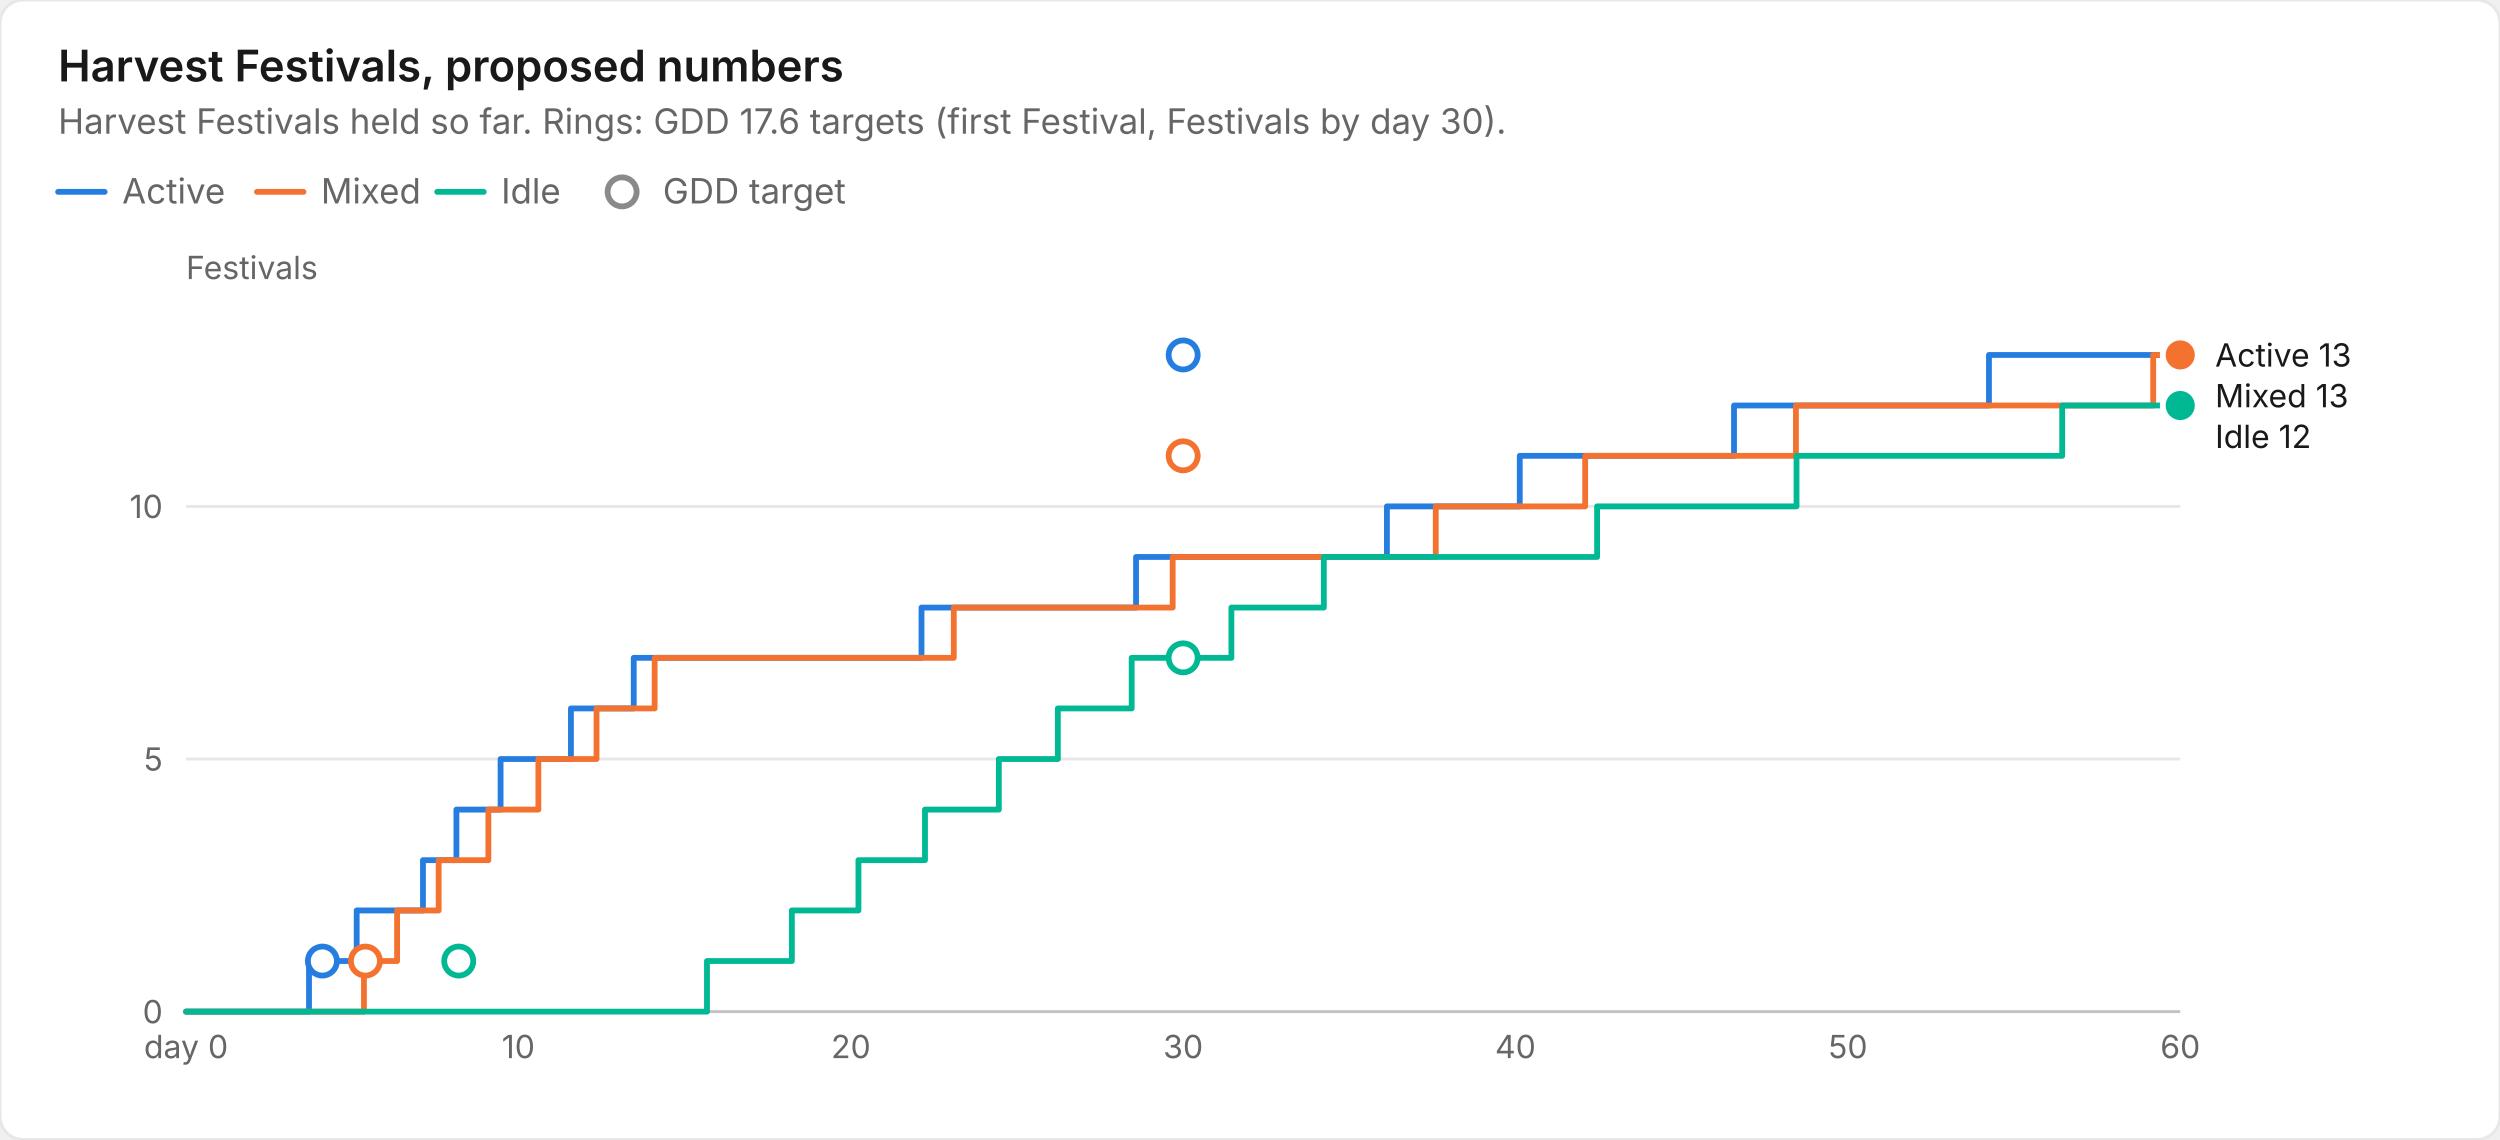
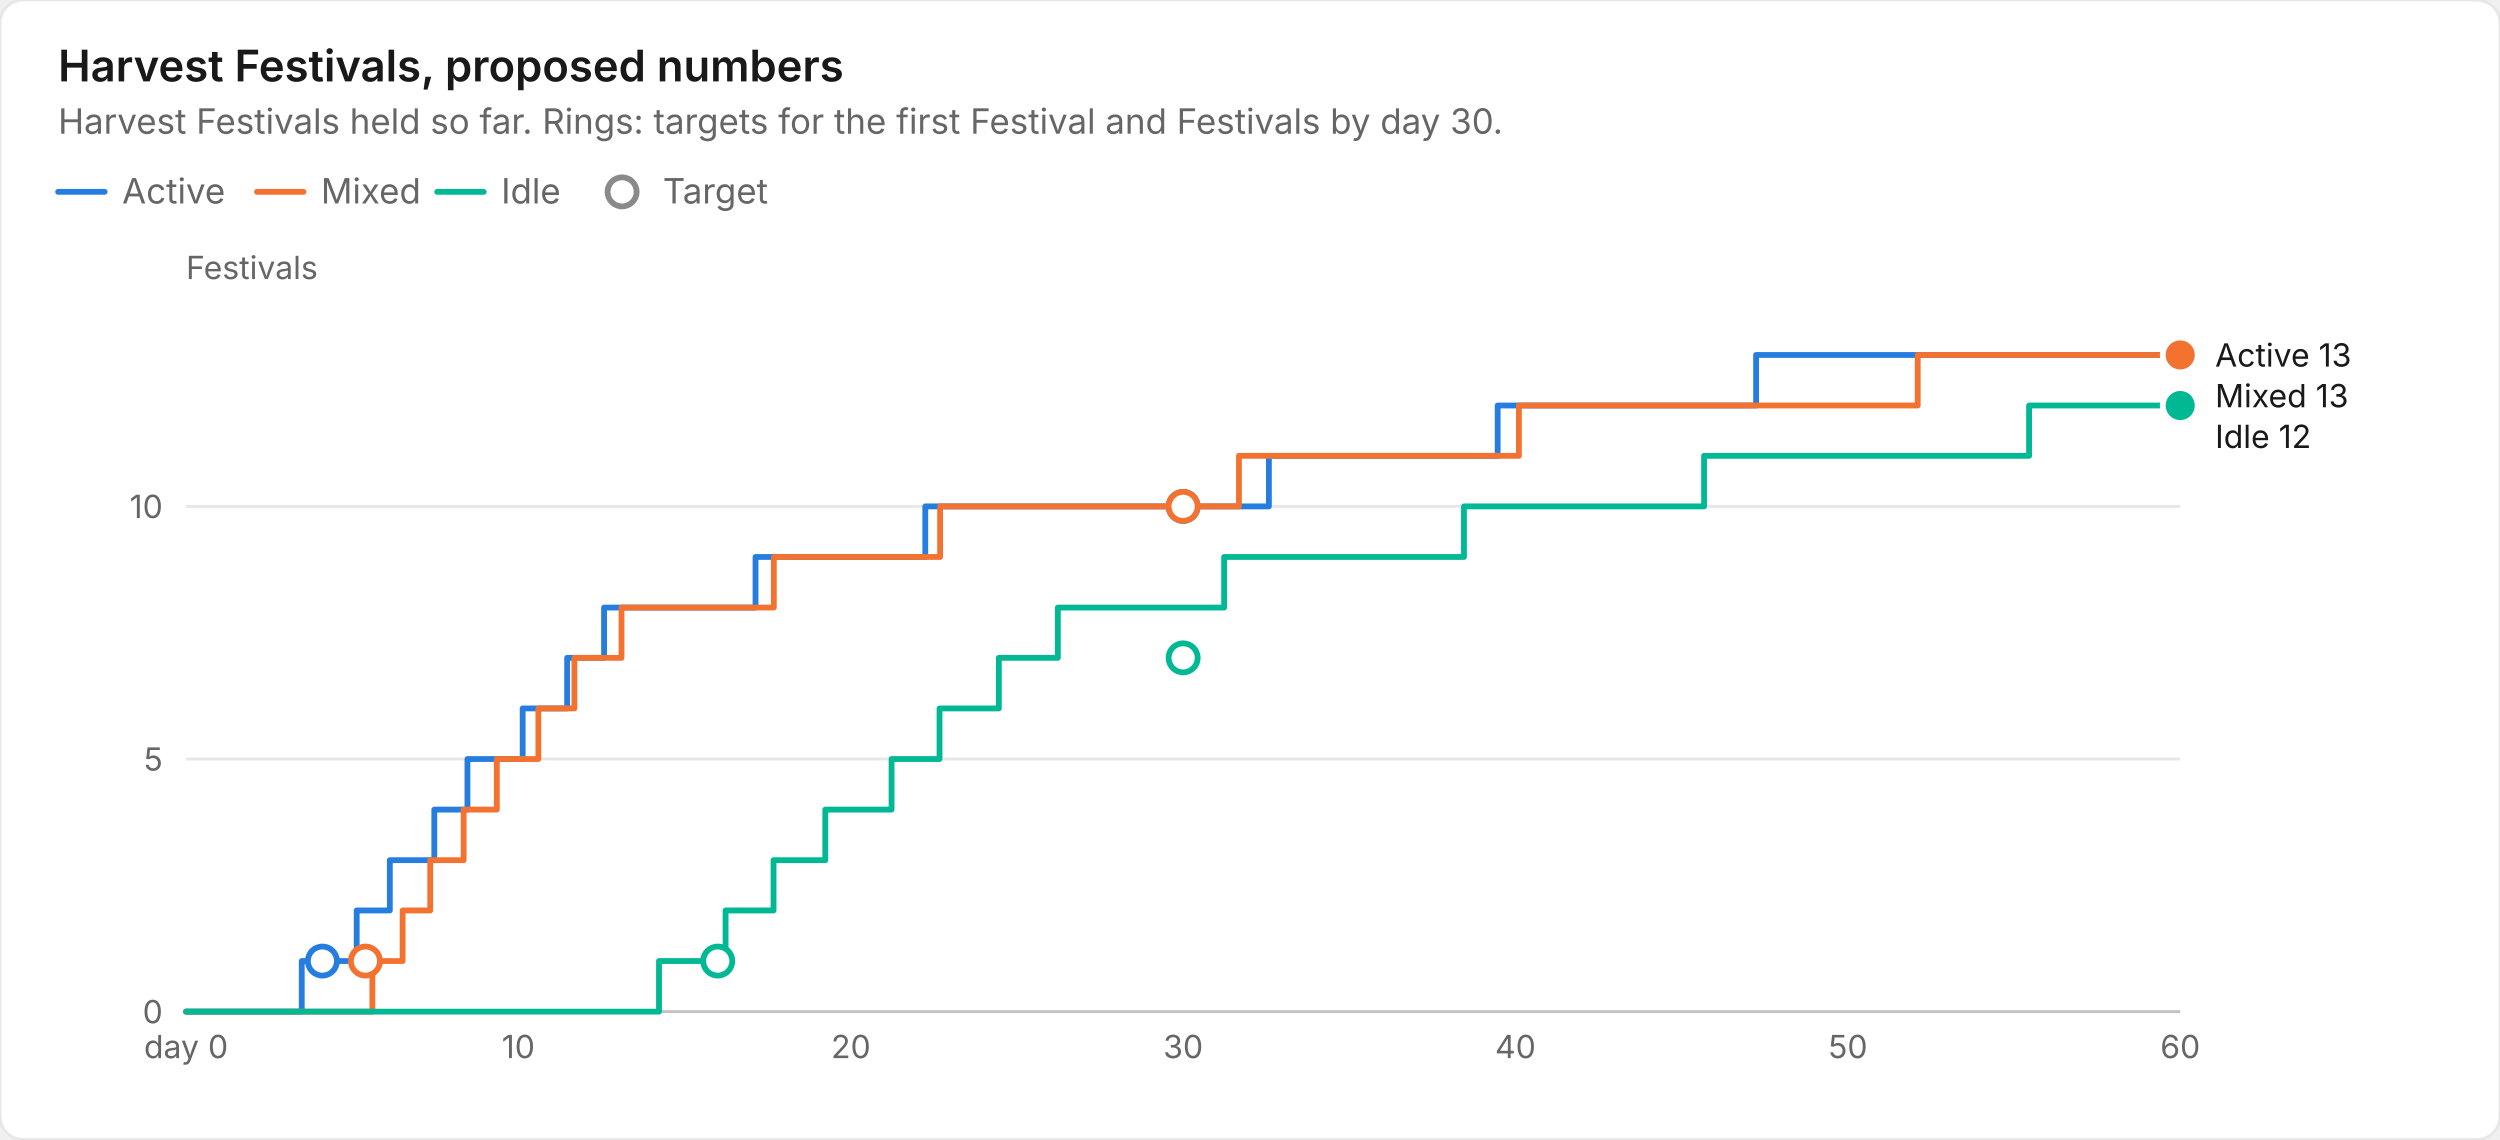
<svg xmlns="http://www.w3.org/2000/svg" viewBox="0 0 860 392" width="860" height="392" font-family="system-ui, -apple-system, &quot;Segoe UI&quot;, sans-serif" role="img">
  <rect width="860" height="392" rx="8" fill="#ffffff" stroke="#e7e7e7" />
  <text x="20" y="28" font-size="15" fill="#191919" text-anchor="start" font-weight="600">Harvest Festivals, proposed numbers</text>
-   <text x="20" y="46" font-size="12" fill="#666666" text-anchor="start">Harvest Festivals held so far. Rings: GDD 17.6 targets (first Festival, Festivals by day 30).</text>
+   <text x="20" y="46" font-size="12" fill="#666666" text-anchor="start">Harvest Festivals held so far. Rings: targets for the first Festival and Festivals by day 30.</text>
  <line x1="20" y1="66" x2="36" y2="66" stroke="#257de0" stroke-width="2" stroke-linecap="round" />
  <text x="42" y="70" font-size="12" fill="#666666" text-anchor="start">Active</text>
  <line x1="88.4" y1="66" x2="104.4" y2="66" stroke="#f47230" stroke-width="2" stroke-linecap="round" />
  <text x="110.4" y="70" font-size="12" fill="#666666" text-anchor="start">Mixed</text>
  <line x1="150.4" y1="66" x2="166.4" y2="66" stroke="#00b894" stroke-width="2" stroke-linecap="round" />
  <text x="172.4" y="70" font-size="12" fill="#666666" text-anchor="start">Idle</text>
  <circle cx="214" cy="66" r="5" fill="#ffffff" stroke="#8a8a8a" stroke-width="2" />
-   <text x="228" y="70" font-size="12" fill="#666666" text-anchor="start">GDD target</text>
+   <text x="228" y="70" font-size="12" fill="#666666" text-anchor="start">Target</text>
  <line x1="64" y1="348" x2="750" y2="348" stroke="#c2c2c2" />
  <text x="56" y="352" font-size="11" fill="#666666" text-anchor="end">0</text>
  <line x1="64" y1="261.1" x2="750" y2="261.1" stroke="#e7e7e7" />
  <text x="56" y="265.1" font-size="11" fill="#666666" text-anchor="end">5</text>
  <line x1="64" y1="174.2" x2="750" y2="174.2" stroke="#e7e7e7" />
  <text x="56" y="178.2" font-size="11" fill="#666666" text-anchor="end">10</text>
  <text x="64" y="364" font-size="11" fill="#666666" text-anchor="middle">day 0</text>
  <text x="178.3" y="364" font-size="11" fill="#666666" text-anchor="middle">10</text>
  <text x="292.7" y="364" font-size="11" fill="#666666" text-anchor="middle">20</text>
  <text x="407" y="364" font-size="11" fill="#666666" text-anchor="middle">30</text>
  <text x="521.3" y="364" font-size="11" fill="#666666" text-anchor="middle">40</text>
  <text x="635.7" y="364" font-size="11" fill="#666666" text-anchor="middle">50</text>
  <text x="750" y="364" font-size="11" fill="#666666" text-anchor="middle">60</text>
  <text x="64" y="96" font-size="11" fill="#666666" text-anchor="start">Festivals</text>
-   <path d="M64,348H106.3V330.6H122.7V313.2H145.5V295.9H157V278.5H172.2V261.1H196.4V243.7H218V226.3H317V209H390.8V191.6H477.1V174.2H522.8V156.8H596.5V139.5H684.2V122.1H750" fill="none" stroke="#257de0" stroke-width="2" stroke-linejoin="round" stroke-linecap="round" />
+   <path d="M64,348H103.8V330.6H122.7V313.2H134.1V295.9H149.4V278.5H160.8V261.1H179.8V243.7H195.1V226.3H207.8V209H259.9V191.6H318.3V174.2H436.5V156.8H515.2V139.5H604.1V122.1H750" fill="none" stroke="#257de0" stroke-width="2" stroke-linejoin="round" stroke-linecap="round" />
  <circle cx="110.9" cy="330.6" r="5" fill="#ffffff" stroke="#257de0" stroke-width="2" />
-   <circle cx="407" cy="122.1" r="5" fill="#ffffff" stroke="#257de0" stroke-width="2" />
+   <circle cx="407" cy="174.2" r="5" fill="#ffffff" stroke="#257de0" stroke-width="2" />
  <circle cx="750" cy="122.1" r="6" fill="#257de0" stroke="#ffffff" stroke-width="2" />
-   <path d="M64,348H125.2V330.6H136.6V313.2H150.9V295.9H168V278.5H185.2V261.1H205.2V243.7H225.2V226.3H328.1V209H403.4V191.6H493.9V174.2H545.3V156.8H617.8V139.5H740.7V122.1H750" fill="none" stroke="#f47230" stroke-width="2" stroke-linejoin="round" stroke-linecap="round" />
+   <path d="M64,348H128.1V330.6H138.5V313.2H148V295.9H159.5V278.5H170.9V261.1H185.2V243.7H197.6V226.3H213.8V209H266.2V191.6H323.4V174.2H426.2V156.8H522.5V139.5H659.7V122.1H750" fill="none" stroke="#f47230" stroke-width="2" stroke-linejoin="round" stroke-linecap="round" />
  <circle cx="125.7" cy="330.6" r="5" fill="#ffffff" stroke="#f47230" stroke-width="2" />
-   <circle cx="407" cy="156.8" r="5" fill="#ffffff" stroke="#f47230" stroke-width="2" />
+   <circle cx="407" cy="174.2" r="5" fill="#ffffff" stroke="#f47230" stroke-width="2" />
  <circle cx="750" cy="122.1" r="6" fill="#f47230" stroke="#ffffff" stroke-width="2" />
-   <path d="M64,348H243.2V330.6H272.4V313.2H295.3V295.9H318.2V278.5H343.6V261.1H363.9V243.7H389.3V226.3H423.6V209H455.4V191.6H549.4V174.2H618V156.8H709.4V139.5H750" fill="none" stroke="#00b894" stroke-width="2" stroke-linejoin="round" stroke-linecap="round" />
-   <circle cx="157.8" cy="330.6" r="5" fill="#ffffff" stroke="#00b894" stroke-width="2" />
+   <path d="M64,348H226.7V330.6H249.6V313.2H266.1V295.9H283.9V278.5H306.7V261.1H323.2V243.7H343.6V226.3H363.9V209H421.1V191.6H503.6V174.2H586.2V156.8H698V139.5H750" fill="none" stroke="#00b894" stroke-width="2" stroke-linejoin="round" stroke-linecap="round" />
+   <circle cx="246.9" cy="330.6" r="5" fill="#ffffff" stroke="#00b894" stroke-width="2" />
  <circle cx="407" cy="226.3" r="5" fill="#ffffff" stroke="#00b894" stroke-width="2" />
  <circle cx="750" cy="139.5" r="6" fill="#00b894" stroke="#ffffff" stroke-width="2" />
  <text x="762" y="126.1" font-size="11" fill="#191919" text-anchor="start">Active 13</text>
  <text x="762" y="140.1" font-size="11" fill="#191919" text-anchor="start">Mixed 13</text>
  <text x="762" y="154.1" font-size="11" fill="#191919" text-anchor="start">Idle 12</text>
</svg>
